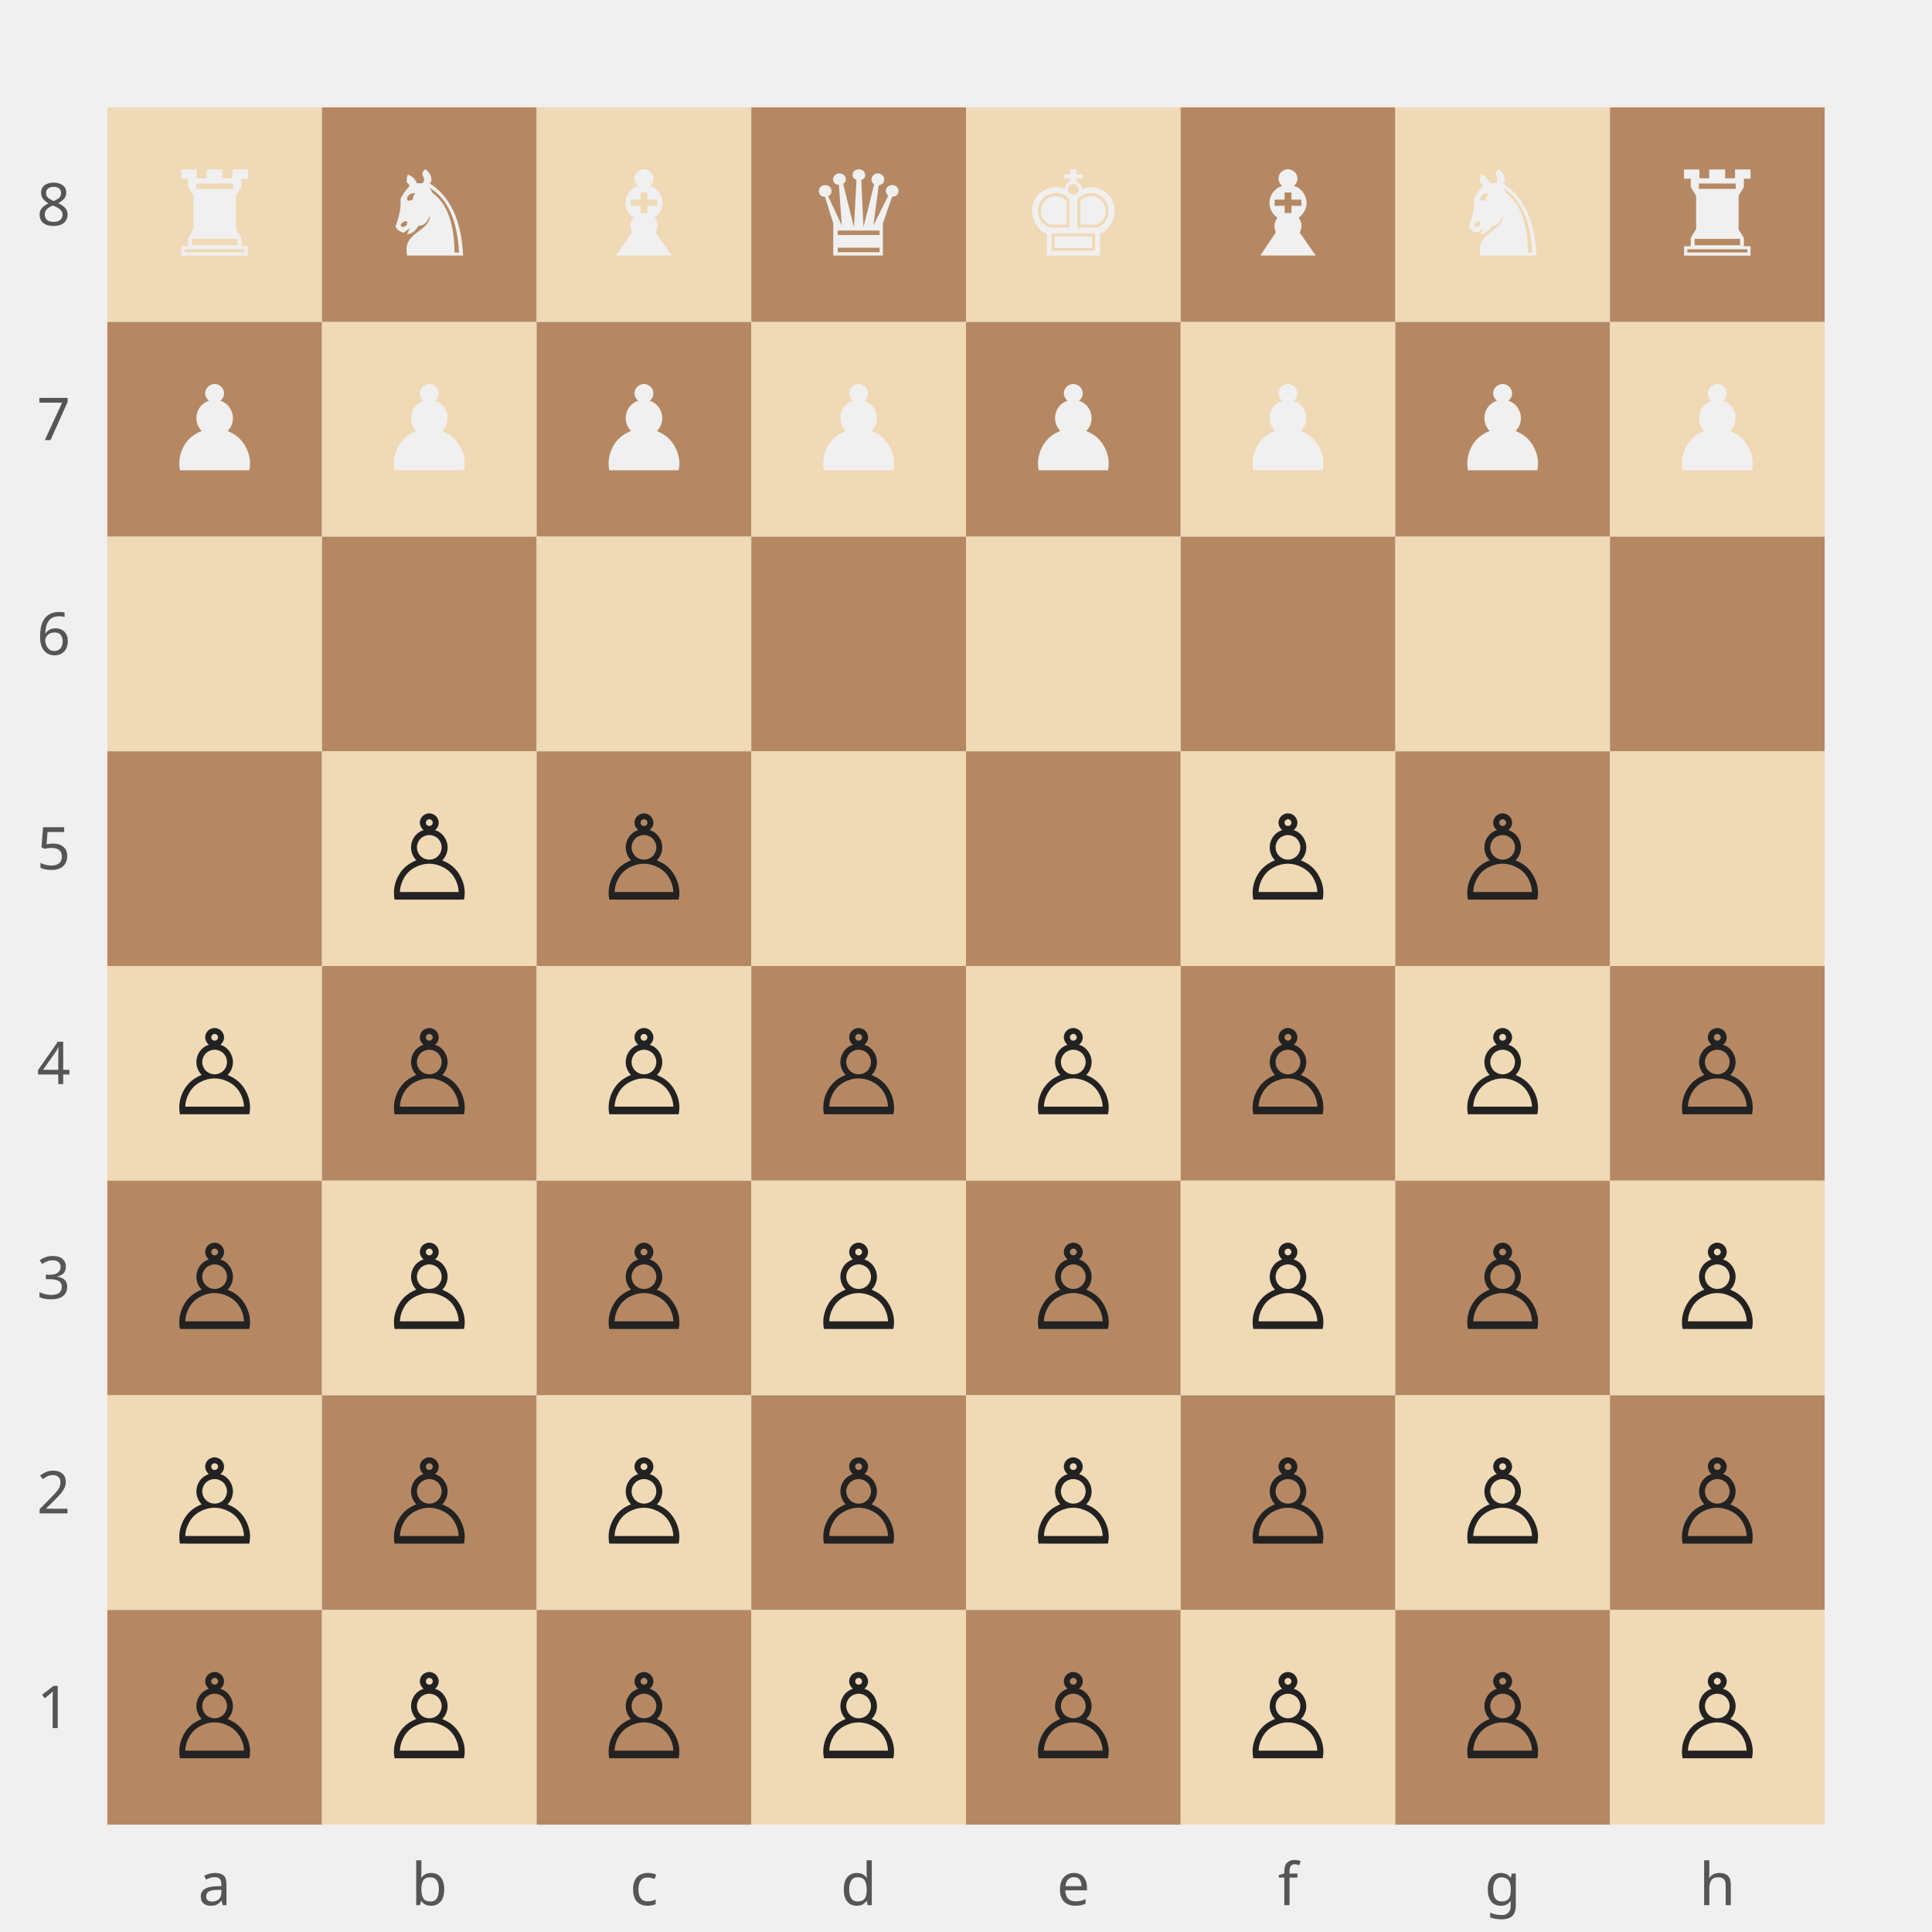
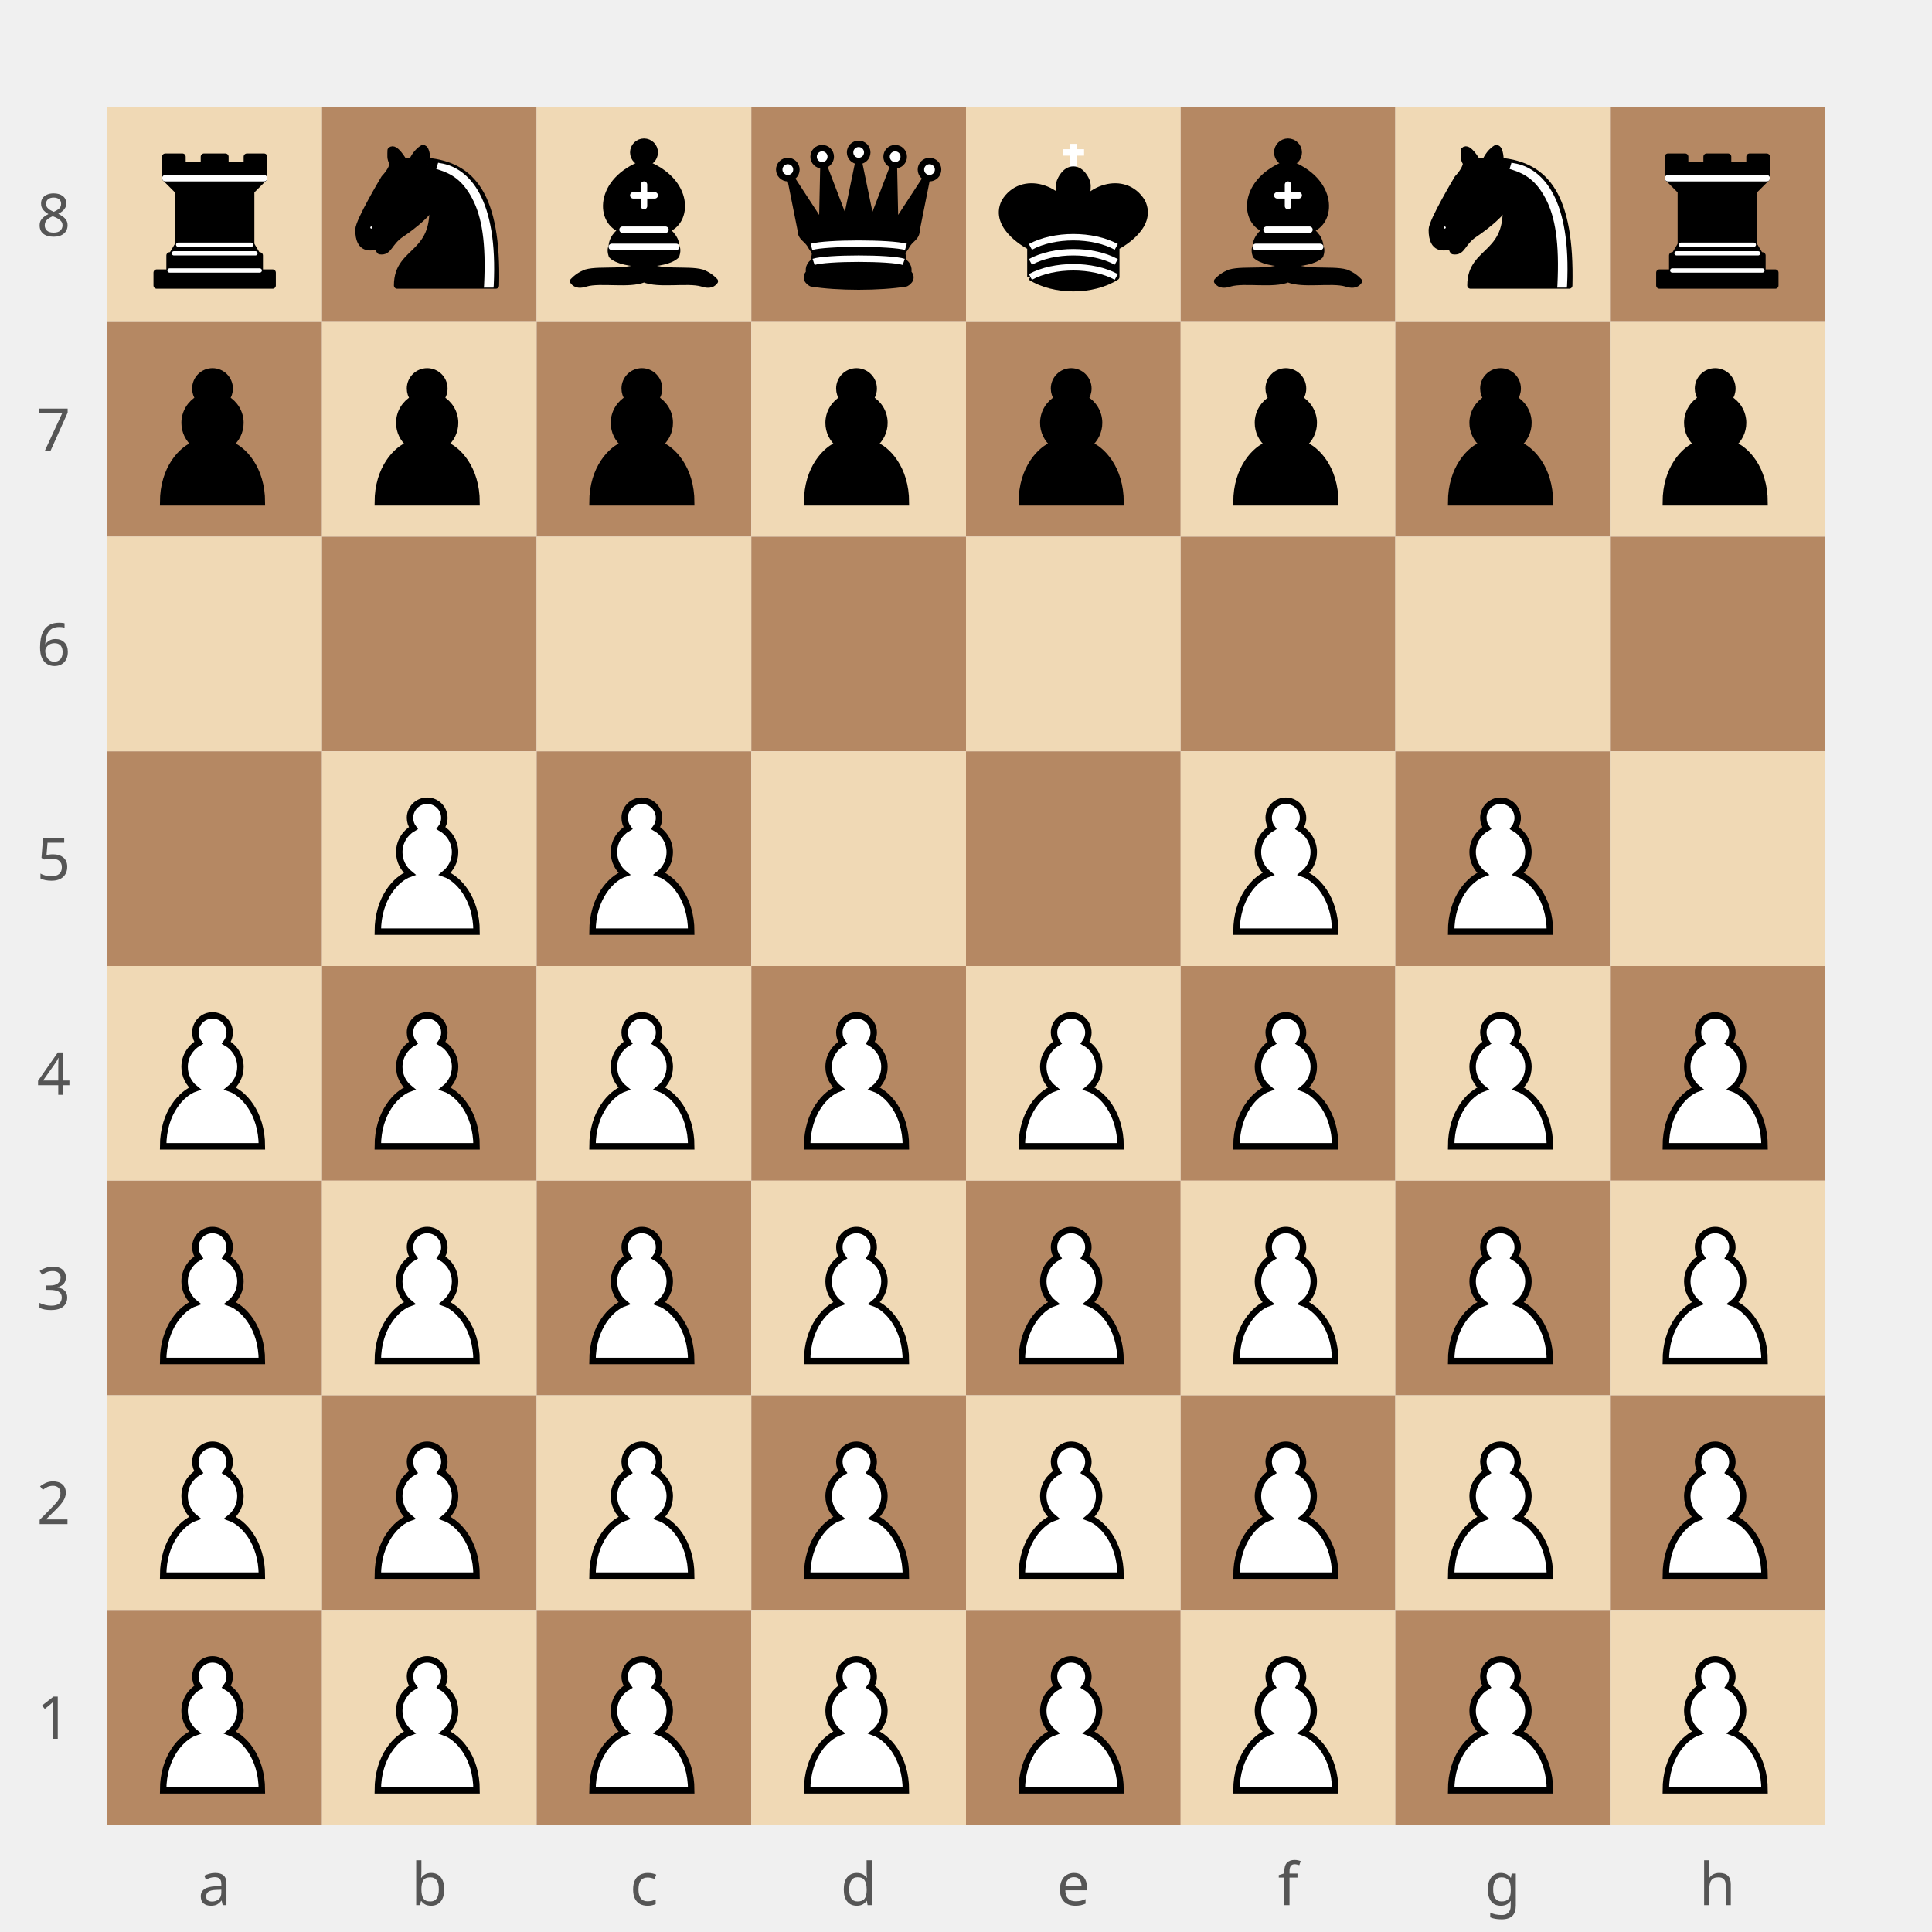
<svg xmlns="http://www.w3.org/2000/svg" viewBox="0 0 360 360" width="360" height="360">
+   <defs>
+     <symbol id="piece-r" viewBox="0 0 45 45">
+       <g style="fill:#000;stroke:#000;stroke-width:1.5;stroke-linecap:round;stroke-linejoin:round">
+         <path d="M 9,39 L 36,39 L 36,36 L 9,36 L 9,39 z" />
+         <path d="M 12,36 L 12,32 L 33,32 L 33,36 L 12,36 z" />
+         <path d="M 11,14 L 11,9 L 15,9 L 15,11 L 20,11 L 20,9 L 25,9 L 25,11 L 30,11 L 30,9 L 34,9 L 34,14" />
+         <path d="M 34,14 L 31,17 L 14,17 L 11,14" />
+         <path d="M 31,17 L 31,29.5 L 14,29.5 L 14,17" />
+         <path d="M 31,29.5 L 32.5,32 L 12.5,32 L 14,29.5" />
+         <path d="M 11,14 L 34,14" style="fill:none;stroke:#fff;stroke-linejoin:miter" />
+         <path d="M 12,35.5 L 33,35.5" style="fill:none;stroke:#fff;stroke-width:1" />
+         <path d="M 13,31.5 L 32,31.5" style="fill:none;stroke:#fff;stroke-width:1" />
+         <path d="M 14,29.5 L 31,29.5" style="fill:none;stroke:#fff;stroke-width:1" />
+       </g>
+     </symbol>
+     <symbol id="piece-n" viewBox="0 0 45 45">
+       <g style="fill:none;stroke:#000;stroke-width:1.5;stroke-linecap:round;stroke-linejoin:round">
+         <path d="M 22,10 C 32.5,11 38.5,18 38,39 L 15,39 C 15,30 25,32.5 23,18" style="fill:#000" />
+         <path d="M 24,18 C 24.38,20.91 18.45,25.37 16,27 C 13,29 13.18,31.34 11,31 C 9.958,30.06 12.41,27.96 11,28 C 10,28 11.19,29.23 10,30 C 9,30 5.997,31 6,26 C 6,24 12,14 12,14 C 12,14 13.89,12.1 14,10.5 C 13.27,9.506 13.5,8.5 13.5,7.5 C 14.5,6.5 16.5,10 16.5,10 L 18.5,10 C 18.5,10 19.28,8.008 21,7 C 22,7 22,10 22,10" style="fill:#000" />
+         <path d="M 9.5,25.5 A 0.5,0.5 0 1 1 8.5,25.5 A 0.5,0.5 0 1 1 9.5,25.5 z" style="fill:#fff" />
+         <path d="M 15,15.5 A 0.5,1.5 0 1 1 14,15.5 A 0.5,1.5 0 1 1 15,15.5 z" transform="matrix(0.866,0.5,-0.5,0.866,9.693,-5.173)" style="fill:#fff" />
+         <path d="M 24.55,10.4 L 24.1,11.85 L 24.6,12 C 27.75,13 30.25,14.49 32.5,18.75 C 34.75,23.01 35.75,29.06 35.25,39 L 35.2,39.5 L 37.45,39.5 L 37.5,39 C 38,28.94 36.62,22.15 34.25,17.66 C 31.88,13.17 28.46,11.02 25.06,10.5 L 24.55,10.4 z" style="fill:#fff;stroke:none" />
+       </g>
+     </symbol>
+     <symbol id="piece-b" viewBox="0 0 45 45">
+       <g style="fill:none;stroke:#000;stroke-width:1.5;stroke-linecap:round;stroke-linejoin:round">
+         <g style="fill:#000;stroke-linecap:butt">
+           <path d="M 9,36 C 12.39,35.03 19.11,36.43 22.5,34 C 25.89,36.43 32.61,35.03 36,36 C 36,36 37.65,36.54 39,38 C 38.32,38.97 37.2,38.91 36,38.5 C 32.61,37.53 25.89,38.96 22.5,37.5 C 19.11,38.96 12.39,37.53 9,38.5 C 7.8,38.91 6.68,38.97 6,38 C 7.35,36.54 9,36 9,36 z" />
+           <path d="M 15,32 C 17.5,34.5 27.5,34.5 30,32 C 30.5,30.5 30,30 30,30 C 30,27.5 27.5,26 27.5,26 C 33,24.5 33.5,14.5 22.5,10.5 C 11.5,14.5 12,24.5 17.5,26 C 17.5,26 15,27.5 15,30 C 15,30 14.5,30.5 15,32 z" />
+           <path d="M 25,8 A 2.5,2.5 0 1 1 20,8 A 2.5,2.5 0 1 1 25,8 z" />
+         </g>
+         <path d="M 17.5,26 L 27.5,26 M 15,30 L 30,30 M 22.5,15.5 L 22.5,20.5 M 20,18 L 25,18" style="fill:none;stroke:#fff;stroke-linejoin:miter" />
+       </g>
+     </symbol>
+     <symbol id="piece-q" viewBox="0 0 45 45">
+       <g style="fill:#000;stroke:#000;stroke-width:1.5;stroke-linejoin:round">
+         <path d="M 9,26 C 17.5,24.5 30,24.5 36,26 L 38.5,13.5 L 31,25 L 30.7,10.9 L 25.5,24.5 L 22.5,10 L 19.5,24.5 L 14.3,10.9 L 14,25 L 6.5,13.5 L 9,26 z" />
+         <path d="M 9,26 C 9,28 10.5,28 11.5,30 C 12.5,31.5 12.5,31 12,33.5 C 10.5,34.5 11,36 11,36 C 9.5,37.5 11.5,38.5 11.5,38.5 C 17.5,39.5 27.5,39.5 33.5,38.5 C 33.5,38.5 35.5,37.5 34,36 C 34,36 34.5,34.5 33,33.5 C 32.5,31 32.5,31.5 33.5,30 C 34.5,28 36,28 36,26 C 27.5,24.5 17.5,24.5 9,26 z" />
+         <path d="M 11.5,30 C 15,29 30,29 33.5,30" style="fill:none;stroke:#fff" />
+         <path d="M 12,33.5 C 15,32.5 30,32.5 33,33.5" style="fill:none;stroke:#fff" />
+         <circle cx="6" cy="12" r="2" style="fill:#fff" />
+         <circle cx="14" cy="9" r="2" style="fill:#fff" />
+         <circle cx="22.5" cy="8" r="2" style="fill:#fff" />
+         <circle cx="31" cy="9" r="2" style="fill:#fff" />
+         <circle cx="39" cy="12" r="2" style="fill:#fff" />
+       </g>
+     </symbol>
+     <symbol id="piece-k" viewBox="0 0 45 45">
+       <g style="fill:#000;stroke:#000;stroke-width:1.5;stroke-linejoin:round">
+         <path d="M 22.5,11.63 L 22.5,6" style="fill:none;stroke:#fff;stroke-linejoin:miter" />
+         <path d="M 20,8 L 25,8" style="fill:none;stroke:#fff;stroke-linejoin:miter" />
+         <path d="M 22.5,25 C 22.5,25 27,17.5 25.5,14.5 C 25.5,14.5 24.5,12 22.5,12 C 20.5,12 19.5,14.5 19.5,14.5 C 18,17.5 22.5,25 22.5,25" />
+         <path d="M 12.5,37 C 18,40.5 27,40.5 32.5,37 L 32.5,30 C 32.5,30 41.5,25.5 38.5,19.5 C 34.5,13 25,16 22.5,23.5 L 22.5,27 L 22.5,23.5 C 20,16 10.5,13 6.5,19.5 C 3.5,25.5 12.5,30 12.5,30 L 12.5,37" />
+         <path d="M 12.5,30 C 18,27 27,27 32.5,30" style="fill:none;stroke:#fff" />
+         <path d="M 12.5,33.5 C 18,30.5 27,30.5 32.5,33.5" style="fill:none;stroke:#fff" />
+         <path d="M 12.5,37 C 18,34 27,34 32.5,37" style="fill:none;stroke:#fff" />
+       </g>
+     </symbol>
+     <symbol id="piece-p" viewBox="0 0 45 45">
+       <path d="M 22,9 C 19.79,9 18,10.79 18,13 C 18,13.89 18.29,14.71 18.78,15.38 C 16.83,16.5 15.5,18.59 15.5,21 C 15.5,23.03 16.44,24.84 17.91,26.03 C 14.91,27.09 10.5,31.58 10.5,39.5 L 33.5,39.5 C 33.5,31.58 29.09,27.09 26.09,26.03 C 27.56,24.84 28.5,23.03 28.5,21 C 28.5,18.59 27.17,16.5 25.22,15.38 C 25.71,14.71 26,13.89 26,13 C 26,10.79 24.21,9 22,9 z" style="fill:#000;stroke:#000;stroke-width:1.5;stroke-linecap:round" />
+     </symbol>
+     <symbol id="piece-P" viewBox="0 0 45 45">
+       <path d="M 22,9 C 19.79,9 18,10.79 18,13 C 18,13.89 18.29,14.71 18.78,15.38 C 16.83,16.5 15.5,18.59 15.5,21 C 15.5,23.03 16.44,24.84 17.91,26.03 C 14.91,27.09 10.5,31.58 10.5,39.5 L 33.5,39.5 C 33.5,31.58 29.09,27.09 26.09,26.03 C 27.56,24.84 28.5,23.03 28.5,21 C 28.5,18.59 27.17,16.5 25.22,15.38 C 25.71,14.71 26,13.89 26,13 C 26,10.79 24.21,9 22,9 z" style="fill:#fff;stroke:#000;stroke-width:1.5;stroke-linecap:round" />
+     </symbol>
+   </defs>
  <g id="board">
    <rect x="20" y="20" width="40" height="40" fill="#f0d9b5" />
    <rect x="60" y="20" width="40" height="40" fill="#b58863" />
    <rect x="100" y="20" width="40" height="40" fill="#f0d9b5" />
    <rect x="140" y="20" width="40" height="40" fill="#b58863" />
    <rect x="180" y="20" width="40" height="40" fill="#f0d9b5" />
    <rect x="220" y="20" width="40" height="40" fill="#b58863" />
    <rect x="260" y="20" width="40" height="40" fill="#f0d9b5" />
    <rect x="300" y="20" width="40" height="40" fill="#b58863" />
    <rect x="20" y="60" width="40" height="40" fill="#b58863" />
    <rect x="60" y="60" width="40" height="40" fill="#f0d9b5" />
    <rect x="100" y="60" width="40" height="40" fill="#b58863" />
    <rect x="140" y="60" width="40" height="40" fill="#f0d9b5" />
    <rect x="180" y="60" width="40" height="40" fill="#b58863" />
    <rect x="220" y="60" width="40" height="40" fill="#f0d9b5" />
    <rect x="260" y="60" width="40" height="40" fill="#b58863" />
    <rect x="300" y="60" width="40" height="40" fill="#f0d9b5" />
    <rect x="20" y="100" width="40" height="40" fill="#f0d9b5" />
    <rect x="60" y="100" width="40" height="40" fill="#b58863" />
    <rect x="100" y="100" width="40" height="40" fill="#f0d9b5" />
    <rect x="140" y="100" width="40" height="40" fill="#b58863" />
    <rect x="180" y="100" width="40" height="40" fill="#f0d9b5" />
    <rect x="220" y="100" width="40" height="40" fill="#b58863" />
    <rect x="260" y="100" width="40" height="40" fill="#f0d9b5" />
    <rect x="300" y="100" width="40" height="40" fill="#b58863" />
    <rect x="20" y="140" width="40" height="40" fill="#b58863" />
    <rect x="60" y="140" width="40" height="40" fill="#f0d9b5" />
    <rect x="100" y="140" width="40" height="40" fill="#b58863" />
    <rect x="140" y="140" width="40" height="40" fill="#f0d9b5" />
    <rect x="180" y="140" width="40" height="40" fill="#b58863" />
    <rect x="220" y="140" width="40" height="40" fill="#f0d9b5" />
    <rect x="260" y="140" width="40" height="40" fill="#b58863" />
    <rect x="300" y="140" width="40" height="40" fill="#f0d9b5" />
    <rect x="20" y="180" width="40" height="40" fill="#f0d9b5" />
    <rect x="60" y="180" width="40" height="40" fill="#b58863" />
    <rect x="100" y="180" width="40" height="40" fill="#f0d9b5" />
    <rect x="140" y="180" width="40" height="40" fill="#b58863" />
    <rect x="180" y="180" width="40" height="40" fill="#f0d9b5" />
    <rect x="220" y="180" width="40" height="40" fill="#b58863" />
    <rect x="260" y="180" width="40" height="40" fill="#f0d9b5" />
    <rect x="300" y="180" width="40" height="40" fill="#b58863" />
    <rect x="20" y="220" width="40" height="40" fill="#b58863" />
    <rect x="60" y="220" width="40" height="40" fill="#f0d9b5" />
    <rect x="100" y="220" width="40" height="40" fill="#b58863" />
    <rect x="140" y="220" width="40" height="40" fill="#f0d9b5" />
    <rect x="180" y="220" width="40" height="40" fill="#b58863" />
    <rect x="220" y="220" width="40" height="40" fill="#f0d9b5" />
    <rect x="260" y="220" width="40" height="40" fill="#b58863" />
    <rect x="300" y="220" width="40" height="40" fill="#f0d9b5" />
    <rect x="20" y="260" width="40" height="40" fill="#f0d9b5" />
    <rect x="60" y="260" width="40" height="40" fill="#b58863" />
    <rect x="100" y="260" width="40" height="40" fill="#f0d9b5" />
    <rect x="140" y="260" width="40" height="40" fill="#b58863" />
    <rect x="180" y="260" width="40" height="40" fill="#f0d9b5" />
    <rect x="220" y="260" width="40" height="40" fill="#b58863" />
    <rect x="260" y="260" width="40" height="40" fill="#f0d9b5" />
    <rect x="300" y="260" width="40" height="40" fill="#b58863" />
    <rect x="20" y="300" width="40" height="40" fill="#b58863" />
    <rect x="60" y="300" width="40" height="40" fill="#f0d9b5" />
    <rect x="100" y="300" width="40" height="40" fill="#b58863" />
    <rect x="140" y="300" width="40" height="40" fill="#f0d9b5" />
    <rect x="180" y="300" width="40" height="40" fill="#b58863" />
    <rect x="220" y="300" width="40" height="40" fill="#f0d9b5" />
    <rect x="260" y="300" width="40" height="40" fill="#b58863" />
    <rect x="300" y="300" width="40" height="40" fill="#f0d9b5" />
  </g>
-   <g font-family="sans-serif" font-size="22" text-anchor="middle" dominant-baseline="central">
-     <text x="40" y="40" fill="#f0f0f0">♜</text>
-     <text x="80" y="40" fill="#f0f0f0">♞</text>
-     <text x="120" y="40" fill="#f0f0f0">♝</text>
-     <text x="160" y="40" fill="#f0f0f0">♛</text>
-     <text x="200" y="40" fill="#f0f0f0">♚</text>
-     <text x="240" y="40" fill="#f0f0f0">♝</text>
-     <text x="280" y="40" fill="#f0f0f0">♞</text>
-     <text x="320" y="40" fill="#f0f0f0">♜</text>
-     <text x="40" y="80" fill="#f0f0f0">♟</text>
-     <text x="80" y="80" fill="#f0f0f0">♟</text>
-     <text x="120" y="80" fill="#f0f0f0">♟</text>
-     <text x="160" y="80" fill="#f0f0f0">♟</text>
-     <text x="200" y="80" fill="#f0f0f0">♟</text>
-     <text x="240" y="80" fill="#f0f0f0">♟</text>
-     <text x="280" y="80" fill="#f0f0f0">♟</text>
-     <text x="320" y="80" fill="#f0f0f0">♟</text>
-     <text x="80" y="160" fill="#222">♙</text>
-     <text x="120" y="160" fill="#222">♙</text>
-     <text x="240" y="160" fill="#222">♙</text>
-     <text x="280" y="160" fill="#222">♙</text>
-     <text x="40" y="200" fill="#222">♙</text>
-     <text x="80" y="200" fill="#222">♙</text>
-     <text x="120" y="200" fill="#222">♙</text>
-     <text x="160" y="200" fill="#222">♙</text>
-     <text x="200" y="200" fill="#222">♙</text>
-     <text x="240" y="200" fill="#222">♙</text>
-     <text x="280" y="200" fill="#222">♙</text>
-     <text x="320" y="200" fill="#222">♙</text>
-     <text x="40" y="240" fill="#222">♙</text>
-     <text x="80" y="240" fill="#222">♙</text>
-     <text x="120" y="240" fill="#222">♙</text>
-     <text x="160" y="240" fill="#222">♙</text>
-     <text x="200" y="240" fill="#222">♙</text>
-     <text x="240" y="240" fill="#222">♙</text>
-     <text x="280" y="240" fill="#222">♙</text>
-     <text x="320" y="240" fill="#222">♙</text>
-     <text x="40" y="280" fill="#222">♙</text>
-     <text x="80" y="280" fill="#222">♙</text>
-     <text x="120" y="280" fill="#222">♙</text>
-     <text x="160" y="280" fill="#222">♙</text>
-     <text x="200" y="280" fill="#222">♙</text>
-     <text x="240" y="280" fill="#222">♙</text>
-     <text x="280" y="280" fill="#222">♙</text>
-     <text x="320" y="280" fill="#222">♙</text>
-     <text x="40" y="320" fill="#222">♙</text>
-     <text x="80" y="320" fill="#222">♙</text>
-     <text x="120" y="320" fill="#222">♙</text>
-     <text x="160" y="320" fill="#222">♙</text>
-     <text x="200" y="320" fill="#222">♙</text>
-     <text x="240" y="320" fill="#222">♙</text>
-     <text x="280" y="320" fill="#222">♙</text>
-     <text x="320" y="320" fill="#222">♙</text>
+   <g id="pieces">
+     <use href="#piece-r" x="22" y="22" width="36" height="36" />
+     <use href="#piece-n" x="62" y="22" width="36" height="36" />
+     <use href="#piece-b" x="102" y="22" width="36" height="36" />
+     <use href="#piece-q" x="142" y="22" width="36" height="36" />
+     <use href="#piece-k" x="182" y="22" width="36" height="36" />
+     <use href="#piece-b" x="222" y="22" width="36" height="36" />
+     <use href="#piece-n" x="262" y="22" width="36" height="36" />
+     <use href="#piece-r" x="302" y="22" width="36" height="36" />
+     <use href="#piece-p" x="22" y="62" width="36" height="36" />
+     <use href="#piece-p" x="62" y="62" width="36" height="36" />
+     <use href="#piece-p" x="102" y="62" width="36" height="36" />
+     <use href="#piece-p" x="142" y="62" width="36" height="36" />
+     <use href="#piece-p" x="182" y="62" width="36" height="36" />
+     <use href="#piece-p" x="222" y="62" width="36" height="36" />
+     <use href="#piece-p" x="262" y="62" width="36" height="36" />
+     <use href="#piece-p" x="302" y="62" width="36" height="36" />
+     <use href="#piece-P" x="62" y="142" width="36" height="36" />
+     <use href="#piece-P" x="102" y="142" width="36" height="36" />
+     <use href="#piece-P" x="222" y="142" width="36" height="36" />
+     <use href="#piece-P" x="262" y="142" width="36" height="36" />
+     <use href="#piece-P" x="22" y="182" width="36" height="36" />
+     <use href="#piece-P" x="62" y="182" width="36" height="36" />
+     <use href="#piece-P" x="102" y="182" width="36" height="36" />
+     <use href="#piece-P" x="142" y="182" width="36" height="36" />
+     <use href="#piece-P" x="182" y="182" width="36" height="36" />
+     <use href="#piece-P" x="222" y="182" width="36" height="36" />
+     <use href="#piece-P" x="262" y="182" width="36" height="36" />
+     <use href="#piece-P" x="302" y="182" width="36" height="36" />
+     <use href="#piece-P" x="22" y="222" width="36" height="36" />
+     <use href="#piece-P" x="62" y="222" width="36" height="36" />
+     <use href="#piece-P" x="102" y="222" width="36" height="36" />
+     <use href="#piece-P" x="142" y="222" width="36" height="36" />
+     <use href="#piece-P" x="182" y="222" width="36" height="36" />
+     <use href="#piece-P" x="222" y="222" width="36" height="36" />
+     <use href="#piece-P" x="262" y="222" width="36" height="36" />
+     <use href="#piece-P" x="302" y="222" width="36" height="36" />
+     <use href="#piece-P" x="22" y="262" width="36" height="36" />
+     <use href="#piece-P" x="62" y="262" width="36" height="36" />
+     <use href="#piece-P" x="102" y="262" width="36" height="36" />
+     <use href="#piece-P" x="142" y="262" width="36" height="36" />
+     <use href="#piece-P" x="182" y="262" width="36" height="36" />
+     <use href="#piece-P" x="222" y="262" width="36" height="36" />
+     <use href="#piece-P" x="262" y="262" width="36" height="36" />
+     <use href="#piece-P" x="302" y="262" width="36" height="36" />
+     <use href="#piece-P" x="22" y="302" width="36" height="36" />
+     <use href="#piece-P" x="62" y="302" width="36" height="36" />
+     <use href="#piece-P" x="102" y="302" width="36" height="36" />
+     <use href="#piece-P" x="142" y="302" width="36" height="36" />
+     <use href="#piece-P" x="182" y="302" width="36" height="36" />
+     <use href="#piece-P" x="222" y="302" width="36" height="36" />
+     <use href="#piece-P" x="262" y="302" width="36" height="36" />
+     <use href="#piece-P" x="302" y="302" width="36" height="36" />
  </g>
  <g font-family="sans-serif" font-size="11" text-anchor="middle" fill="#555">
    <text x="40" y="355">a</text>
    <text x="80" y="355">b</text>
    <text x="120" y="355">c</text>
    <text x="160" y="355">d</text>
    <text x="200" y="355">e</text>
    <text x="240" y="355">f</text>
    <text x="280" y="355">g</text>
    <text x="320" y="355">h</text>
  </g>
  <g font-family="sans-serif" font-size="11" text-anchor="middle" fill="#555">
-     <text x="10" y="42">8</text>
-     <text x="10" y="82">7</text>
-     <text x="10" y="122">6</text>
-     <text x="10" y="162">5</text>
-     <text x="10" y="202">4</text>
-     <text x="10" y="242">3</text>
-     <text x="10" y="282">2</text>
-     <text x="10" y="322">1</text>
+     <text x="10" y="44">8</text>
+     <text x="10" y="84">7</text>
+     <text x="10" y="124">6</text>
+     <text x="10" y="164">5</text>
+     <text x="10" y="204">4</text>
+     <text x="10" y="244">3</text>
+     <text x="10" y="284">2</text>
+     <text x="10" y="324">1</text>
  </g>
</svg>
